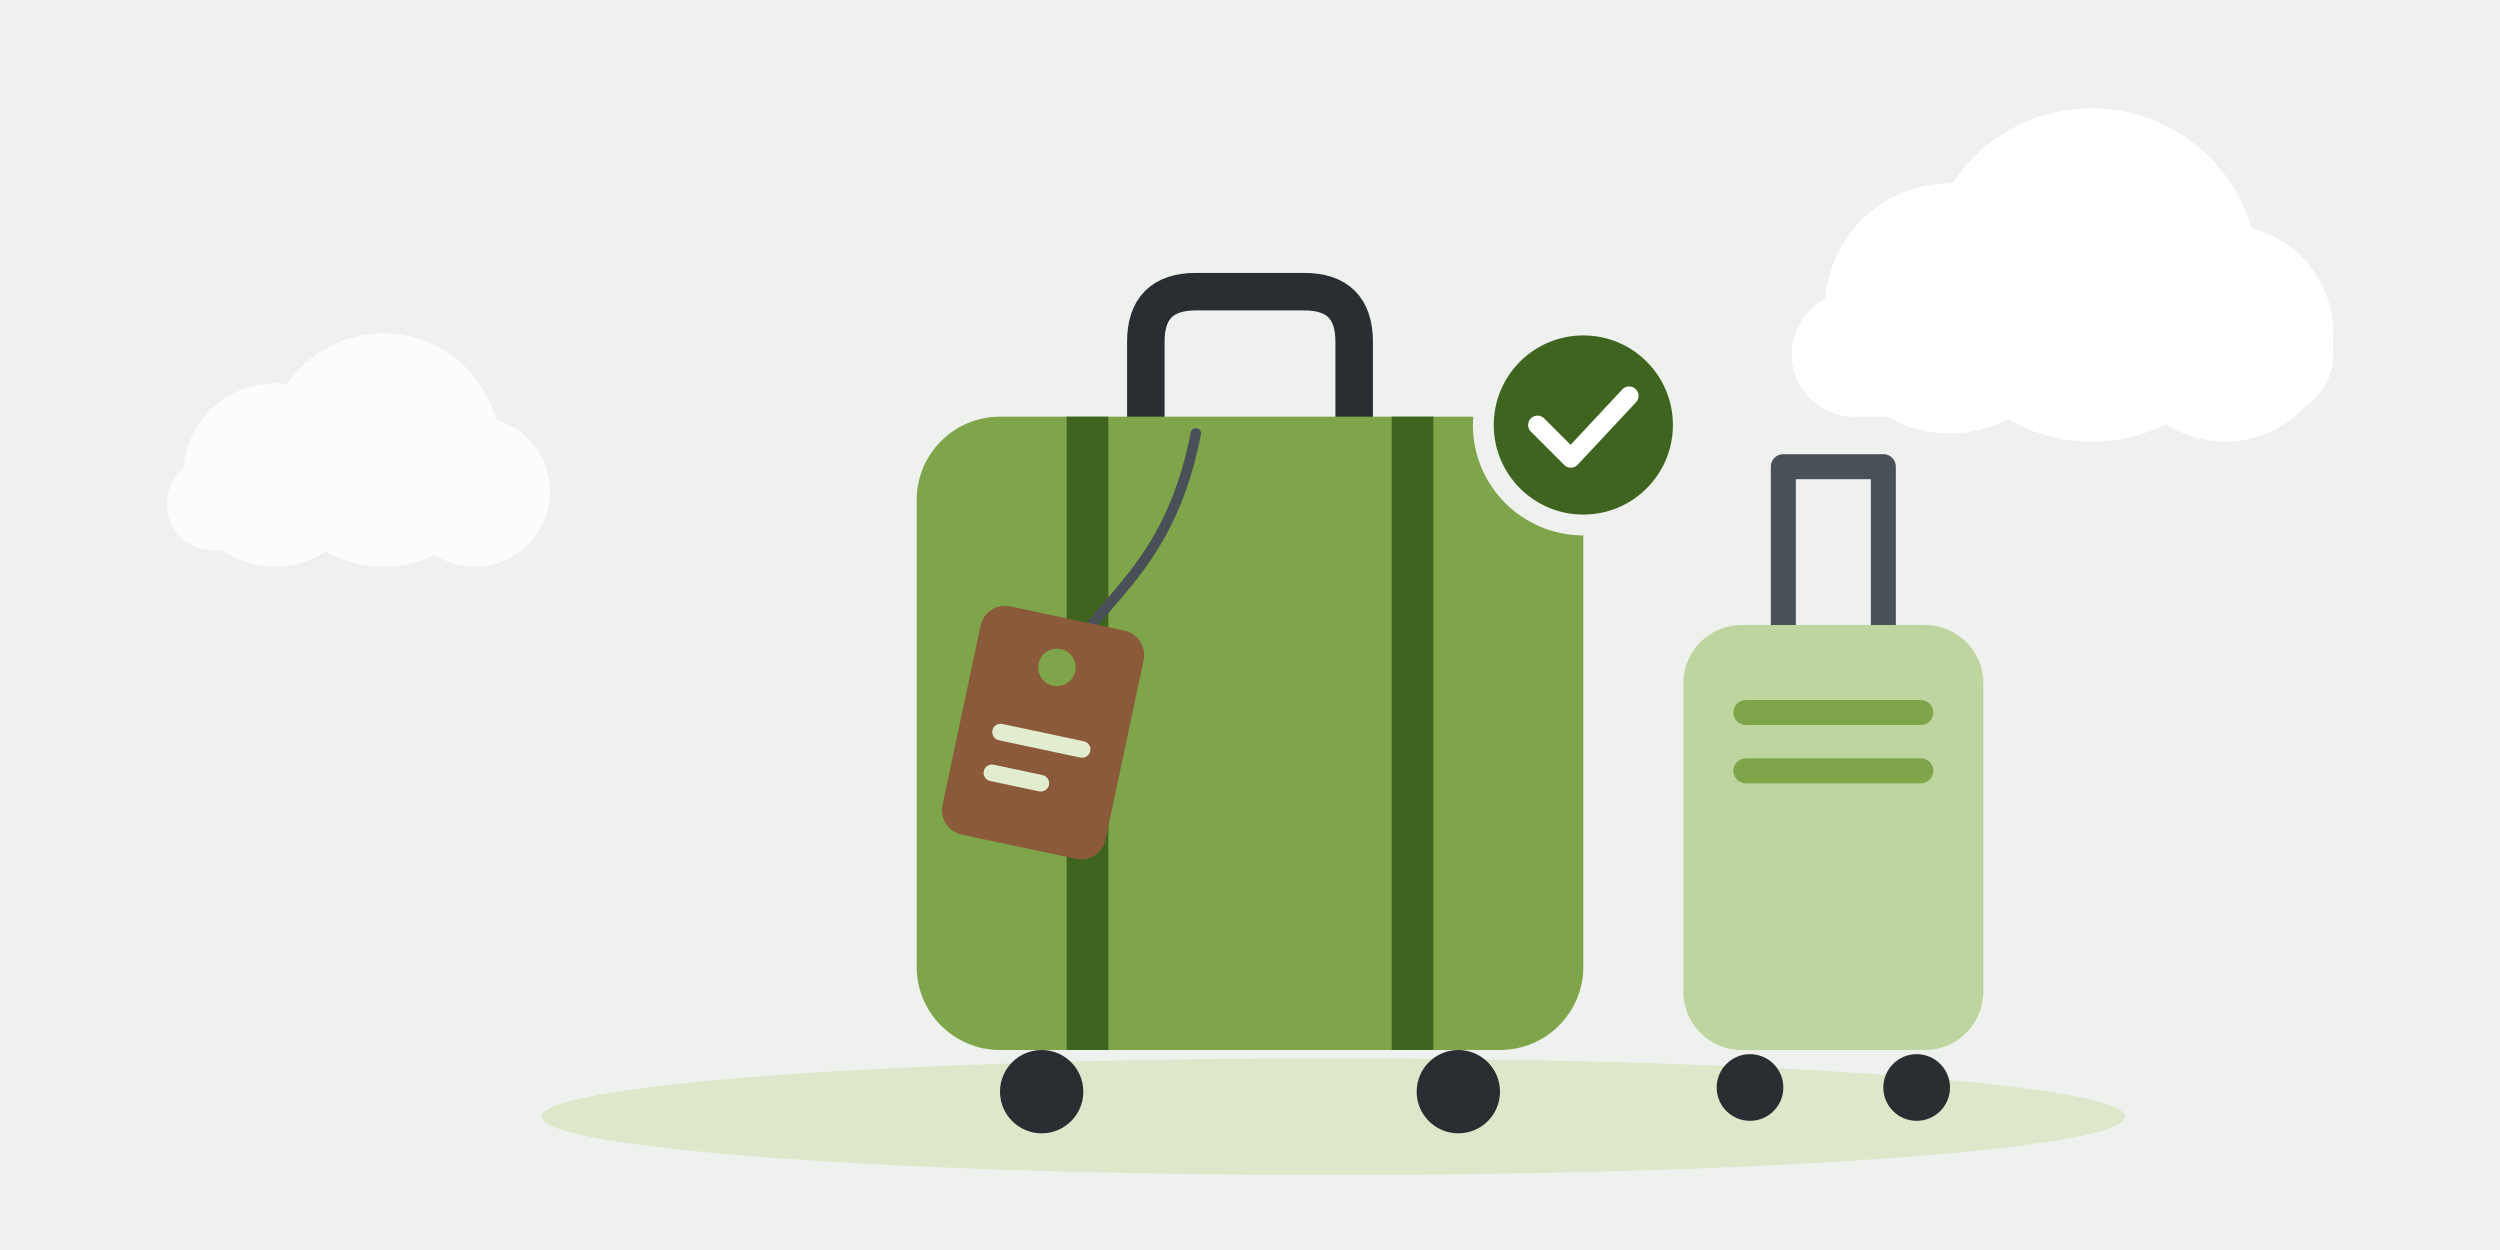
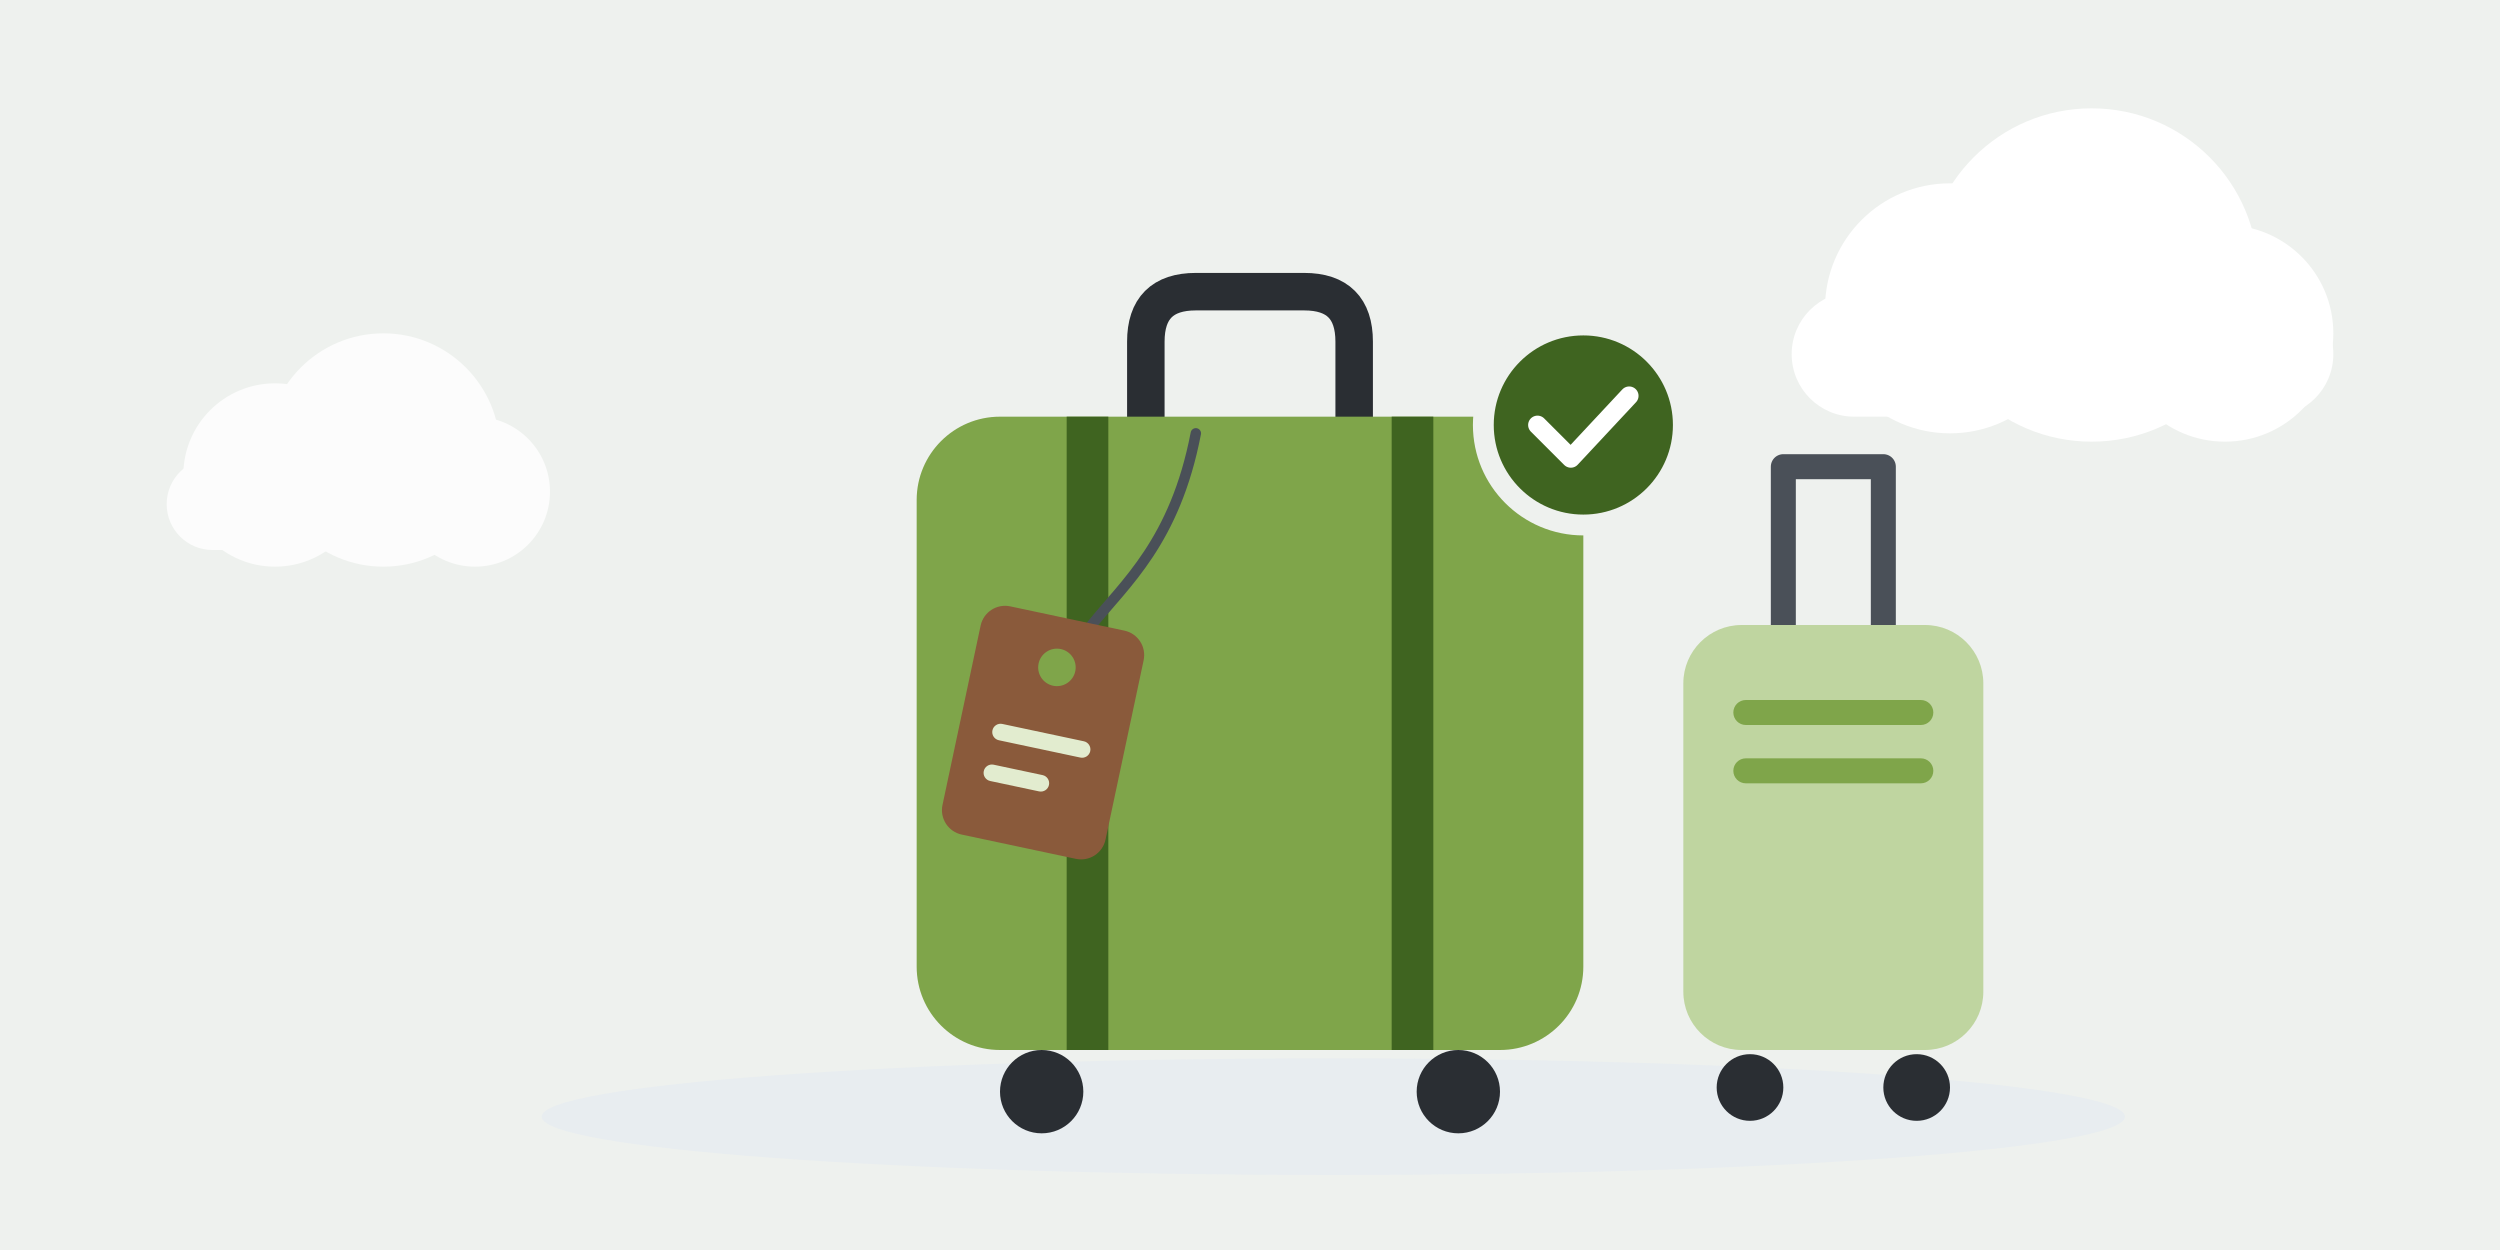
<svg xmlns="http://www.w3.org/2000/svg" viewBox="0 0 600 300" width="600" height="300" role="img" aria-labelledby="t">
  <rect width="600" height="300" fill="#EEF1EE" />
  <g fill="#FFFFFF">
    <rect x="430" y="70" width="130" height="30" rx="15" />
    <circle cx="468" cy="74" r="30" />
    <circle cx="502" cy="66" r="40" />
    <circle cx="534" cy="80" r="26" />
  </g>
  <g fill="#FFFFFF" opacity=".8">
    <rect x="40" y="110" width="90" height="22" rx="11" />
    <circle cx="66" cy="114" r="22" />
    <circle cx="92" cy="108" r="28" />
    <circle cx="114" cy="118" r="18" />
  </g>
-   <ellipse cx="320" cy="268" rx="190" ry="14" fill="#DCE8C9" />
+   <ellipse cx="320" cy="268" rx="190" ry="14" fill="#E8EDF0" />
  <path d="M275 102V82Q275 70 287 70H313Q325 70 325 82V102" fill="none" stroke="#2A2E33" stroke-width="9" stroke-linecap="round" />
  <rect x="220" y="100" width="160" height="152" rx="20" fill="#7FA54A" />
  <rect x="256" y="100" width="10" height="152" fill="#3F6420" />
  <rect x="334" y="100" width="10" height="152" fill="#3F6420" />
  <circle cx="250" cy="262" r="10" fill="#2A2E33" />
  <circle cx="350" cy="262" r="10" fill="#2A2E33" />
  <path d="M287 104C282 130 270 140 262 150" fill="none" stroke="#4A5058" stroke-width="2.5" stroke-linecap="round" />
  <g transform="rotate(12 252 168)">
    <rect x="232" y="148" width="40" height="56" rx="6" fill="#8A5A3B" />
    <circle cx="252" cy="160" r="4.5" fill="#7FA54A" />
    <rect x="240" y="176" width="24" height="4" rx="2" fill="#E2ECCF" />
    <rect x="240" y="186" width="16" height="4" rx="2" fill="#E2ECCF" />
  </g>
  <circle cx="380" cy="102" r="24" fill="#3F6420" stroke="#EEF1EE" stroke-width="5" />
  <path d="M369 102l8 8 14-15" fill="none" stroke="#FFFFFF" stroke-width="4.5" stroke-linecap="round" stroke-linejoin="round" />
  <path d="M428 154V112H452V154" fill="none" stroke="#4A5058" stroke-width="6" stroke-linejoin="round" />
  <rect x="404" y="150" width="72" height="102" rx="14" fill="#BFD5A0" />
  <rect x="416" y="168" width="48" height="6" rx="3" fill="#7FA54A" />
  <rect x="416" y="182" width="48" height="6" rx="3" fill="#7FA54A" />
  <circle cx="420" cy="261" r="8" fill="#2A2E33" />
  <circle cx="460" cy="261" r="8" fill="#2A2E33" />
</svg>
